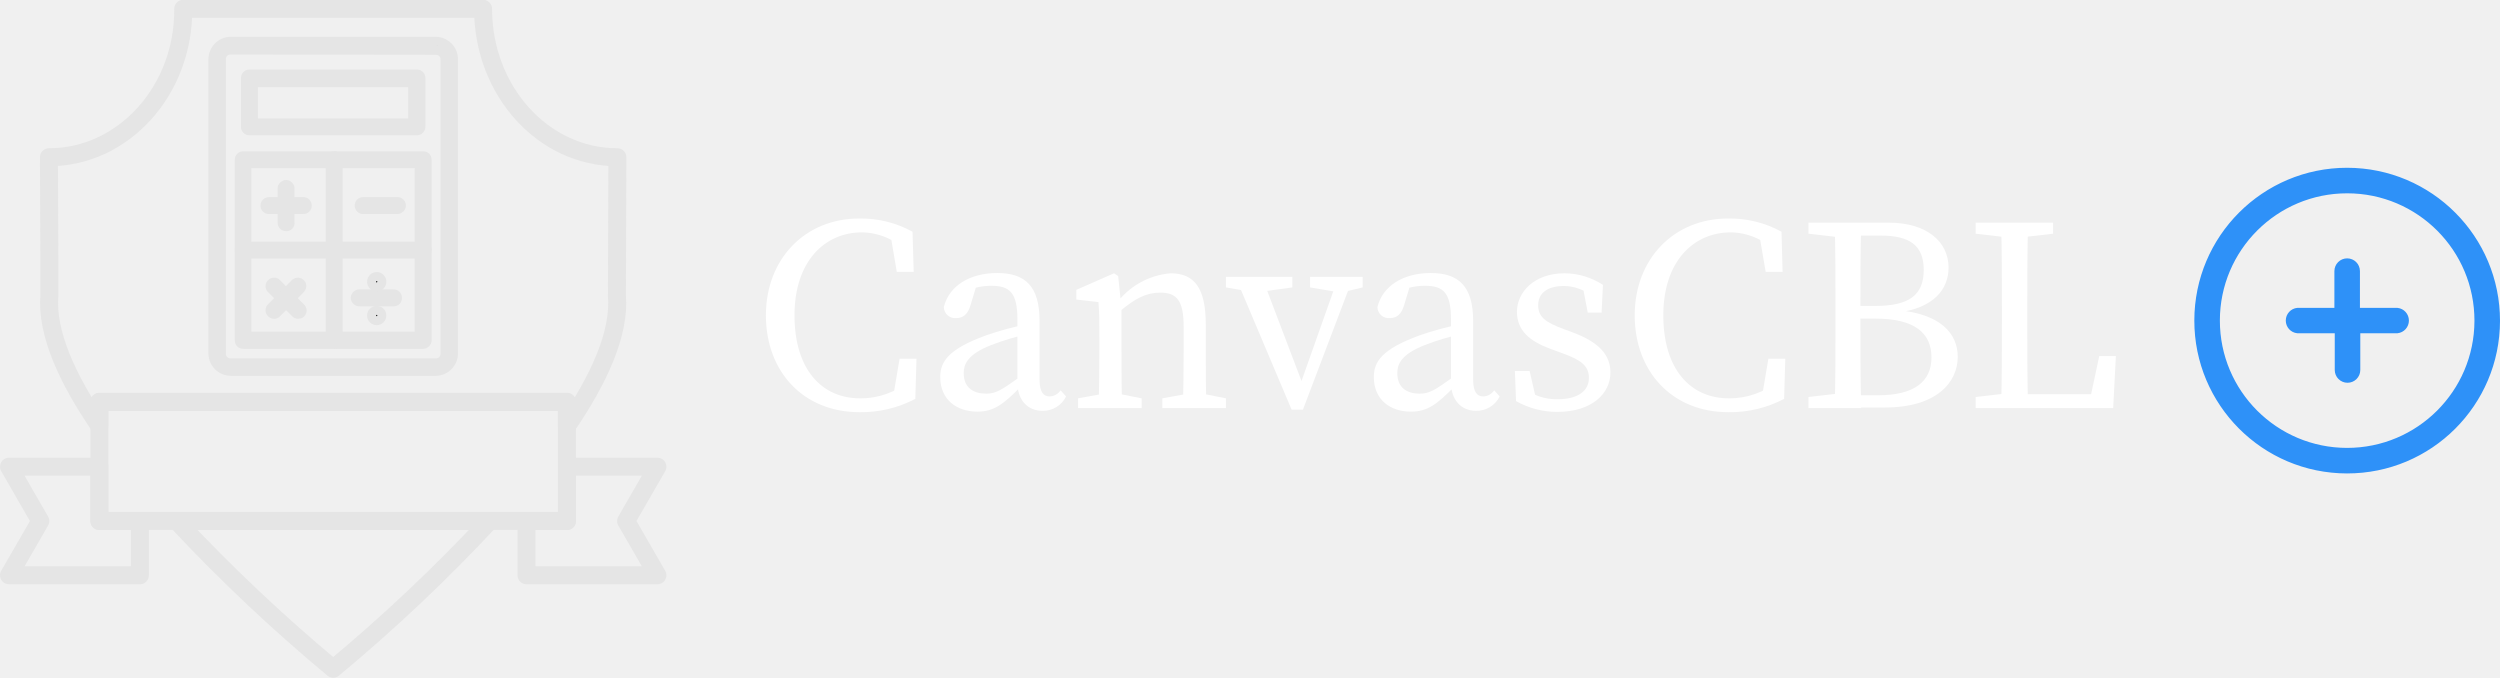
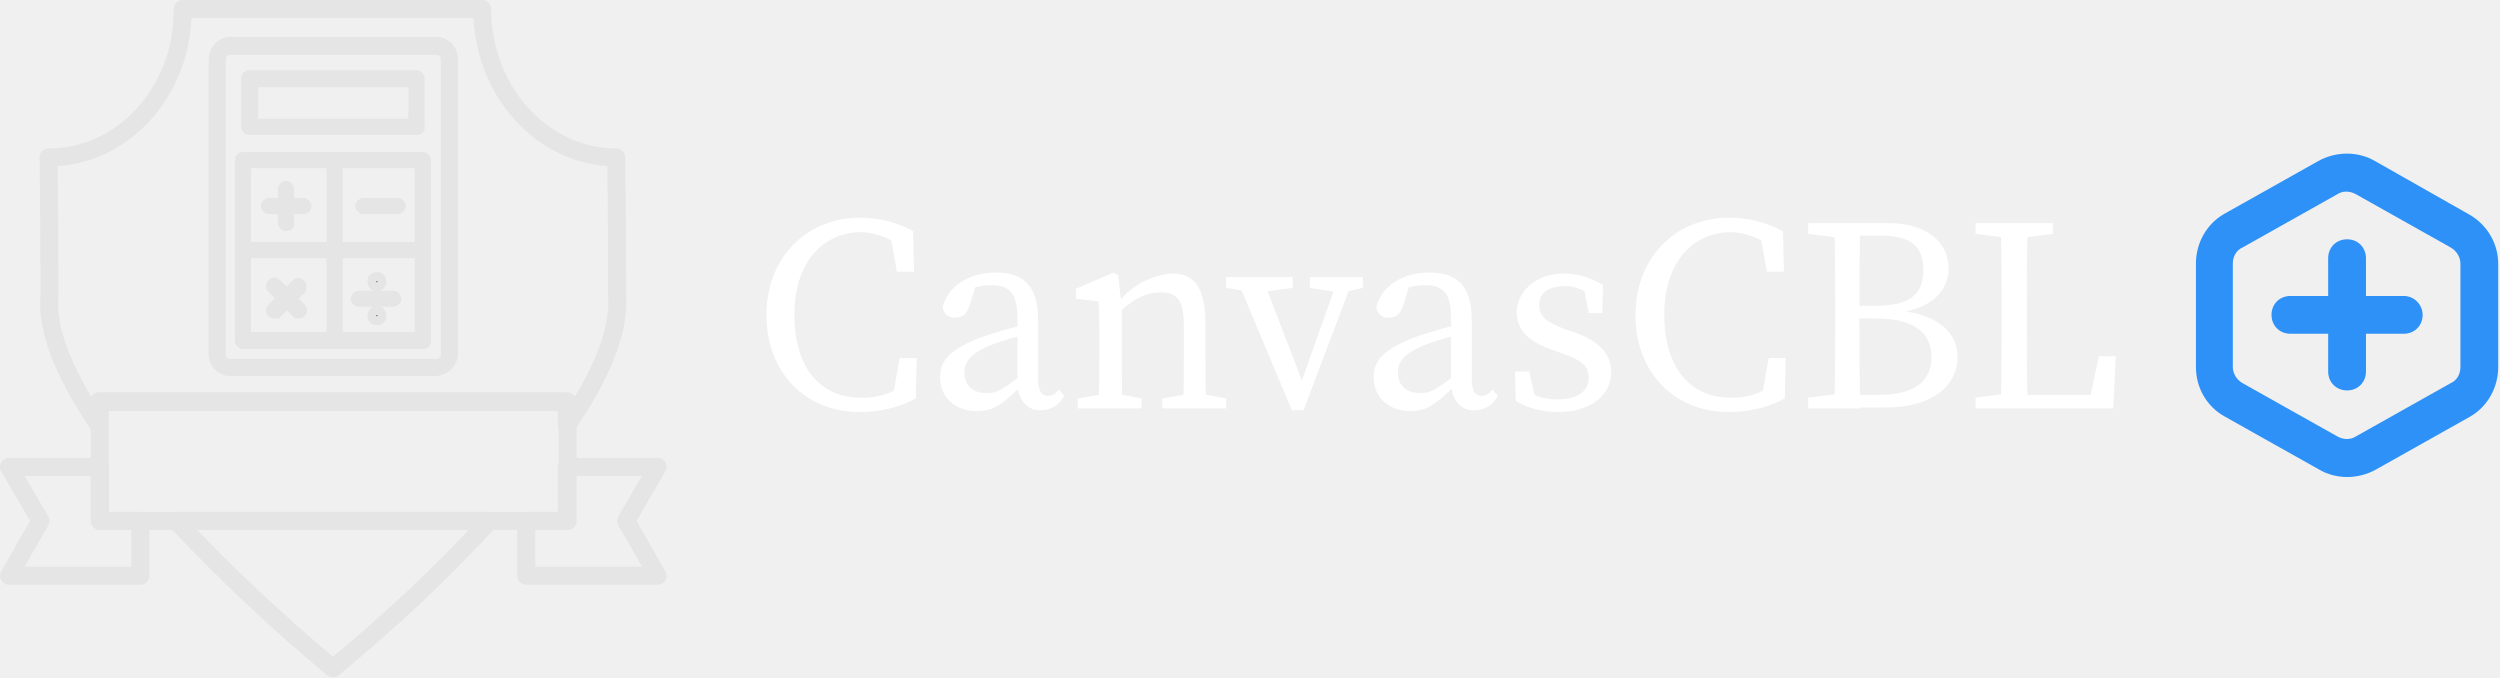
- <svg xmlns="http://www.w3.org/2000/svg" id="Layer_1" data-name="Layer 1" viewBox="0 0 277.91 75.33">
-   <defs>
-     <style>.cls-1{fill:none;stroke-linecap:round;stroke-linejoin:round;stroke-width:2px;}.cls-1,.cls-2{stroke:#e5e5e5;}.cls-2{fill:#1a1a1a;}.cls-2,.cls-4{stroke-miterlimit:10;}.cls-3{fill:#fff;}.cls-4{fill:#2e91f8;stroke:#2e91f8;}</style>
-   </defs>
-   <path class="cls-1" d="M59.39,70.25A187.37,187.37,0,0,1,42,86.67a190.29,190.29,0,0,1-17.4-16.42Z" transform="translate(-4.96 -12.33)" />
-   <path class="cls-1" d="M73.54,45.18c.35,4.19-2,9.32-5.56,14.52V57H16v2.65c-3.55-5.19-5.9-10.3-5.55-14.49,0-.25,0-7.7-.05-15.35,8.27,0,15-7.4,14.93-16.5H58.66c0,9.1,6.67,16.5,14.93,16.5C73.56,37.48,73.53,44.93,73.54,45.18Z" transform="translate(-4.96 -12.33)" />
-   <polygon class="cls-1" points="15.55 57.92 15.55 63.95 1 63.95 4.48 57.92 1 51.88 11.05 51.88 11.05 57.92 15.55 57.92" />
-   <polygon class="cls-1" points="69.6 57.92 73.08 63.95 58.53 63.95 58.53 57.92 63.03 57.92 63.03 51.88 73.08 51.88 69.6 57.92" />
-   <rect class="cls-1" x="11.05" y="44.68" width="51.97" height="13.23" />
-   <path class="cls-2" d="M53.43,53.61H30.57a2,2,0,0,1-1.94-1.94V18.92a2,2,0,0,1,1.94-2H53.43a2,2,0,0,1,1.94,2V51.67A2,2,0,0,1,53.43,53.61ZM30.57,17.89a1,1,0,0,0-1,1V51.67a1,1,0,0,0,1,1H53.43a1,1,0,0,0,1-1V18.92a1,1,0,0,0-1-1Z" transform="translate(-4.96 -12.33)" />
-   <path class="cls-2" d="M51.31,26.87H32.69a.43.43,0,0,1-.44-.44V21a.43.43,0,0,1,.44-.44H51.31a.43.43,0,0,1,.44.44v5.35A.46.46,0,0,1,51.31,26.87ZM33.13,26h17.7V21.52H33.13Z" transform="translate(-4.96 -12.33)" />
-   <path class="cls-2" d="M52,50.61H32a.43.43,0,0,1-.44-.44V30.09a.43.43,0,0,1,.44-.44H52a.42.42,0,0,1,.44.44V50.17A.44.44,0,0,1,52,50.61ZM32.4,49.69H51.56V30.53H32.4Z" transform="translate(-4.96 -12.33)" />
-   <path class="cls-2" d="M49.14,35.62H45.33a.43.43,0,0,1-.44-.44.43.43,0,0,1,.44-.44h3.81a.43.43,0,0,1,.44.44A.44.44,0,0,1,49.14,35.62Z" transform="translate(-4.96 -12.33)" />
-   <path class="cls-2" d="M38.67,35.62H34.86a.42.42,0,0,1-.44-.44.43.43,0,0,1,.44-.44h3.81a.43.43,0,0,1,.44.44A.41.41,0,0,1,38.67,35.62Z" transform="translate(-4.96 -12.33)" />
-   <path class="cls-2" d="M36.76,37.53a.43.43,0,0,1-.44-.44V33.28a.44.44,0,0,1,.88,0v3.81A.4.4,0,0,1,36.76,37.53Z" transform="translate(-4.96 -12.33)" />
-   <path class="cls-2" d="M38.12,47.27a.44.44,0,0,1-.33-.14l-2.68-2.68a.42.42,0,0,1,0-.62.43.43,0,0,1,.63,0l2.67,2.71a.42.42,0,0,1,0,.62A.38.38,0,0,1,38.12,47.27Z" transform="translate(-4.96 -12.33)" />
-   <path class="cls-2" d="M35.44,47.27a.44.44,0,0,1-.33-.14.43.43,0,0,1,0-.63l2.68-2.71a.44.44,0,0,1,.62.62l-2.67,2.72A.35.35,0,0,1,35.44,47.27Z" transform="translate(-4.96 -12.33)" />
-   <path class="cls-2" d="M48.7,45.88H44.89a.44.44,0,1,1,0-.88H48.7a.42.42,0,0,1,.44.44A.4.4,0,0,1,48.7,45.88Z" transform="translate(-4.96 -12.33)" />
-   <path class="cls-2" d="M46.84,44.23a.59.59,0,0,0,.4-.18.57.57,0,1,0-.81-.81.59.59,0,0,0,.41,1Z" transform="translate(-4.96 -12.33)" />
-   <path class="cls-2" d="M46.43,47a.57.57,0,1,0,.81.81.57.57,0,0,0-.81-.81Z" transform="translate(-4.96 -12.33)" />
-   <path class="cls-2" d="M52,40.57H32a.43.43,0,0,1-.44-.44.43.43,0,0,1,.44-.44H52a.42.42,0,0,1,.44.44A.43.43,0,0,1,52,40.57Z" transform="translate(-4.96 -12.33)" />
-   <path class="cls-2" d="M42.11,50.61a.43.43,0,0,1-.44-.44V30.09a.44.44,0,0,1,.88,0V50.17A.44.44,0,0,1,42.11,50.61Z" transform="translate(-4.96 -12.33)" />
-   <path class="cls-3" d="M106.1,54.64v1.7l-1.91.43.77-4.56h1.88l-.13,4.46a12.9,12.9,0,0,1-6.21,1.48c-6.22,0-10.4-4.49-10.4-10.77s4.37-10.76,10.37-10.76a11.84,11.84,0,0,1,5.93,1.47l.13,4.46h-1.88L103.88,38l1.91.43v1.88a7.17,7.17,0,0,0-5-2.15c-4.16,0-7.51,3.23-7.51,9.22s3,9.23,7.29,9.23A8.51,8.51,0,0,0,106.1,54.64Z" transform="translate(-4.96 -12.33)" />
-   <path class="cls-3" d="M114.52,49.63a33.1,33.1,0,0,1,4.77-1.29v1.11a27,27,0,0,0-4.12,1.23c-2.77,1.07-3.08,2.24-3.08,3.13,0,1.63,1.08,2.28,2.5,2.28,1.07,0,1.69-.4,3.63-1.78l.61-.47.43.65-.89.89c-1.85,1.85-2.89,2.71-4.77,2.71-2.24,0-4.12-1.29-4.12-3.85C109.48,52.52,110.4,51.14,114.52,49.63Zm3.54,5.23v-7c0-3-.86-3.76-2.89-3.76a7,7,0,0,0-2.77.56l1.23-1-.8,2.65c-.28.89-.74,1.38-1.57,1.38a1.25,1.25,0,0,1-1.38-1.23c.58-2.34,2.86-3.78,5.94-3.78s4.7,1.44,4.7,5.32v6.52c0,1.39.43,1.88,1.14,1.88a1.53,1.53,0,0,0,1.2-.68l.61.68A2.85,2.85,0,0,1,120.86,58C119.17,58,118.06,56.77,118.06,54.86Z" transform="translate(-4.96 -12.33)" />
-   <path class="cls-3" d="M127.07,57.69c.07-1.38.1-4.55.1-6.46V49.78c0-1.69,0-2.64-.1-3.87l-2.46-.28V44.55l4.19-1.84.46.31.37,3.56v4.65c0,1.91,0,5.08.09,6.46Zm4.8-1.08v1.08H124.8V56.61l3.38-.61h.62ZM139,48.4v2.83c0,2,0,5.08.09,6.46h-2.65c.07-1.38.1-4.49.1-6.46V48.65c0-2.87-.74-3.79-2.59-3.79-1.54,0-2.8.62-4.55,2.12h-.65V45.6h1.57l-1.32.55a8.37,8.37,0,0,1,6.09-3.44C137.72,42.71,139,44.34,139,48.4Zm-.83,7.6,3.07.61v1.08h-7.07V56.61l3.38-.61Z" transform="translate(-4.96 -12.33)" />
-   <path class="cls-3" d="M144.24,44.8l-3-.52V43.11h7.38v1.17l-3.75.52Zm1-1.69L150,55.63l-1.26,1.6,5-14.12h1.66l-5.6,14.76h-1.26L142.3,43.11Zm8.43,1.69-3.08-.52V43.11h5.85v1.17l-2.16.52Z" transform="translate(-4.96 -12.33)" />
-   <path class="cls-3" d="M162.72,49.63a32.75,32.75,0,0,1,4.77-1.29v1.11a27,27,0,0,0-4.12,1.23c-2.77,1.07-3.08,2.24-3.08,3.13,0,1.63,1.08,2.28,2.49,2.28,1.08,0,1.69-.4,3.63-1.78l.62-.47.43.65-.89.89c-1.85,1.85-2.89,2.71-4.77,2.71-2.25,0-4.12-1.29-4.12-3.85C157.68,52.52,158.6,51.14,162.72,49.63Zm3.54,5.23v-7c0-3-.86-3.76-2.89-3.76a7,7,0,0,0-2.77.56l1.23-1-.8,2.65c-.28.89-.74,1.38-1.57,1.38a1.25,1.25,0,0,1-1.38-1.23c.58-2.34,2.86-3.78,5.93-3.78s4.71,1.44,4.71,5.32v6.52c0,1.39.43,1.88,1.14,1.88a1.53,1.53,0,0,0,1.2-.68l.61.68A2.86,2.86,0,0,1,169.06,58C167.37,58,166.26,56.77,166.26,54.86Z" transform="translate(-4.96 -12.33)" />
-   <path class="cls-3" d="M173.49,56.92l-.13-3.35H175l.83,3.63-1.5-.71V55.44a5.83,5.83,0,0,0,3.78,1.27c2.37,0,3.48-1,3.48-2.37s-.93-2-2.86-2.71l-1.42-.52c-2.25-.83-3.72-2-3.72-4.13s1.88-4.27,5.29-4.27A7.87,7.87,0,0,1,183.15,44L183,47.08h-1.54L180.87,44l1.11.49v.8a5,5,0,0,0-3.14-1.17c-1.91,0-2.89.83-2.89,2.13s.77,1.9,2.86,2.67l.92.34c3.08,1.14,4.25,2.58,4.25,4.49,0,2.28-2,4.37-5.94,4.37A9.34,9.34,0,0,1,173.49,56.92Z" transform="translate(-4.96 -12.33)" />
-   <path class="cls-3" d="M202.68,54.64v1.7l-1.91.43.77-4.56h1.88l-.13,4.46a12.87,12.87,0,0,1-6.21,1.48c-6.21,0-10.4-4.49-10.4-10.77s4.37-10.76,10.37-10.76A11.9,11.9,0,0,1,203,38.09l.12,4.46h-1.88L200.46,38l1.91.43v1.88a7.17,7.17,0,0,0-5-2.15c-4.16,0-7.51,3.23-7.51,9.22s3,9.23,7.29,9.23A8.51,8.51,0,0,0,202.68,54.64Z" transform="translate(-4.96 -12.33)" />
-   <path class="cls-3" d="M206,38.31V37.08h4.31v1.69H210ZM210.34,56v1.69H206V56.46l4-.46ZM209,46.62c0-3.17,0-6.37-.09-9.54h2.95c-.09,3.11-.09,6.31-.09,9.54v1.07c0,3.63,0,6.83.09,10h-2.95c.09-3.11.09-6.31.09-9.54Zm1.39-.28h3c3.78,0,5.42-1.2,5.42-4s-1.64-3.82-4.8-3.82h-3.66V37.08h4.55c4.21,0,6.67,2.09,6.67,5,0,2.4-1.66,4.53-5.75,5v-.28c4.8.4,6.77,2.56,6.77,5.2,0,2.8-2.31,5.63-8.12,5.63h-4.12V56.27h3.38c4,0,5.94-1.5,5.94-4.21s-1.88-4.31-6.19-4.31h-3.13Z" transform="translate(-4.96 -12.33)" />
-   <path class="cls-3" d="M224.58,38.31V37.08h8.61v1.23l-4,.46h-.61ZM228.88,56v1.69h-4.3V56.46l4-.46Zm-1.47-18.92h3c-.09,3.17-.09,6.37-.09,9.54v2.15c0,2.61,0,5.81.09,8.92h-3c.09-3.17.09-6.37.09-9.54V46.62C227.5,43.39,227.5,40.19,227.41,37.08Zm12.76,14.83-.3,5.78h-11V56.15h9.91l-1.69,1.54,1.23-5.78Z" transform="translate(-4.96 -12.33)" />
-   <path class="cls-4" d="M265.88,31.48A16.49,16.49,0,1,0,282.37,48,16.51,16.51,0,0,0,265.88,31.48Zm0,31.14A14.65,14.65,0,1,1,280.53,48,14.66,14.66,0,0,1,265.88,62.62Z" transform="translate(-4.96 -12.33)" />
-   <path class="cls-4" d="M271.38,47.05H266.8V42.47a.92.92,0,0,0-1.84,0v4.58h-4.58a.92.92,0,0,0,0,1.83H265v4.58a.92.92,0,1,0,1.84,0V48.88h4.58a.92.92,0,0,0,0-1.83Z" transform="translate(-4.96 -12.33)" />
+ <svg xmlns="http://www.w3.org/2000/svg" version="1.1" id="Layer_1" x="0px" y="0px" viewBox="0 0 277.9 75.3" style="enable-background:new 0 0 277.9 75.3;" xml:space="preserve">
+   <style type="text/css">
+ 	.st0{fill:none;stroke:#E5E5E5;stroke-width:2;stroke-linecap:round;stroke-linejoin:round;}
+ 	.st1{fill:#1A1A1A;stroke:#E5E5E5;stroke-miterlimit:10;}
+ 	.st2{fill:#FFFFFF;}
+ 	.st3{fill:#2E91F8;stroke:#2E91F8;stroke-miterlimit:10;}
+ 	.st4{fill:#2E91F8;}
+ </style>
+   <path class="st0" d="M54.4,57.9C49,63.8,43.2,69.2,37,74.3c-6.1-5.1-12-10.6-17.4-16.4H54.4z" />
+   <path class="st0" d="M68.6,32.8c0.3,4.2-2,9.3-5.6,14.5v-2.7H11v2.7C7.5,42.1,5.1,37,5.5,32.8c0-0.2,0-7.7-0.1-15.3  c8.3,0,15-7.4,14.9-16.5h33.3c0,9.1,6.7,16.5,14.9,16.5C68.6,25.1,68.6,32.6,68.6,32.8z" />
+   <polygon class="st0" points="15.6,57.9 15.6,64 1,64 4.5,57.9 1,51.9 11.1,51.9 11.1,57.9 " />
+   <polygon class="st0" points="69.6,57.9 73.1,64 58.5,64 58.5,57.9 63,57.9 63,51.9 73.1,51.9 " />
+   <rect x="11.1" y="44.7" class="st0" width="52" height="13.2" />
+   <path class="st1" d="M48.5,41.3H25.6c-1.1,0-1.9-0.9-1.9-1.9V6.6c0-1.1,0.9-2,1.9-2h22.9c1.1,0,1.9,0.9,1.9,2v32.7  C50.4,40.4,49.5,41.2,48.5,41.3z M25.6,5.6c-0.6,0-1,0.4-1,1v32.8c0,0.6,0.4,1,1,1h22.9c0.6,0,1-0.4,1-1V6.6c0-0.6-0.4-1-1-1  L25.6,5.6z" />
+   <path class="st1" d="M46.4,14.5H27.7c-0.2,0-0.4-0.2-0.4-0.4c0,0,0,0,0,0V8.7c0-0.2,0.2-0.4,0.4-0.4c0,0,0,0,0,0h18.6  c0.2,0,0.4,0.2,0.4,0.4c0,0,0,0,0,0V14C46.8,14.3,46.6,14.5,46.4,14.5C46.4,14.5,46.4,14.5,46.4,14.5z M28.2,13.7h17.7V9.2H28.2  V13.7z" />
+   <path class="st1" d="M47,38.3H27c-0.2,0-0.4-0.2-0.4-0.4c0,0,0,0,0,0V17.8c0-0.2,0.2-0.4,0.4-0.4c0,0,0,0,0,0h20  c0.2,0,0.4,0.2,0.4,0.4c0,0,0,0,0,0v20.1C47.5,38.1,47.3,38.3,47,38.3L47,38.3z M27.4,37.4h19.2V18.2H27.4V37.4z" />
+   <path class="st1" d="M44.2,23.3h-3.8c-0.2,0-0.4-0.2-0.4-0.4c0,0,0,0,0,0c0-0.2,0.2-0.4,0.4-0.4c0,0,0,0,0,0h3.8  c0.2,0,0.4,0.2,0.4,0.4c0,0,0,0,0,0C44.6,23.1,44.4,23.3,44.2,23.3L44.2,23.3z" />
+   <path class="st1" d="M33.7,23.3h-3.8c-0.2,0-0.4-0.2-0.4-0.4c0,0,0,0,0,0c0-0.2,0.2-0.4,0.4-0.4c0,0,0,0,0,0h3.8  c0.2,0,0.4,0.2,0.4,0.4c0,0,0,0,0,0C34.2,23.1,34,23.3,33.7,23.3C33.8,23.3,33.7,23.3,33.7,23.3z" />
+   <path class="st1" d="M31.8,25.2c-0.2,0-0.4-0.2-0.4-0.4c0,0,0,0,0,0v-3.8c0-0.2,0.2-0.4,0.4-0.4c0.2,0,0.4,0.2,0.4,0.4v3.8  C32.3,25,32.1,25.2,31.8,25.2C31.9,25.2,31.8,25.2,31.8,25.2z" />
+   <path class="st1" d="M33.2,34.9c-0.1,0-0.2,0-0.3-0.1l-2.7-2.7c-0.2-0.2-0.2-0.4,0-0.6c0,0,0,0,0,0c0.2-0.2,0.4-0.2,0.6,0  c0,0,0,0,0,0l2.7,2.7c0.2,0.2,0.2,0.4,0,0.6c0,0,0,0,0,0C33.4,34.9,33.3,34.9,33.2,34.9z" />
+   <path class="st1" d="M30.5,34.9c-0.1,0-0.2,0-0.3-0.1c-0.2-0.2-0.2-0.4,0-0.6c0,0,0,0,0,0l2.7-2.7c0.2-0.2,0.5-0.1,0.6,0.1  c0.1,0.2,0.1,0.4,0,0.6l-2.7,2.7C30.7,34.9,30.6,34.9,30.5,34.9z" />
+   <path class="st1" d="M43.7,33.6h-3.8c-0.2,0-0.4-0.2-0.4-0.4s0.2-0.4,0.4-0.4l0,0h3.8c0.2,0,0.4,0.2,0.4,0.4c0,0,0,0,0,0  C44.2,33.3,44,33.5,43.7,33.6C43.8,33.6,43.8,33.6,43.7,33.6z" />
+   <path class="st1" d="M41.9,31.9c0.2,0,0.3-0.1,0.4-0.2c0.2-0.2,0.2-0.6,0-0.8s-0.6-0.2-0.8,0c-0.2,0.2-0.2,0.6,0,0.8  C41.6,31.8,41.7,31.9,41.9,31.9L41.9,31.9z" />
+   <path class="st1" d="M41.5,34.7c-0.2,0.2-0.2,0.6,0,0.8c0.2,0.2,0.6,0.2,0.8,0c0.2-0.2,0.2-0.6,0-0.8C42.1,34.4,41.7,34.4,41.5,34.7  z" />
+   <path class="st1" d="M47,28.2H27c-0.2,0-0.4-0.2-0.4-0.4c0,0,0,0,0,0c0-0.2,0.2-0.4,0.4-0.4c0,0,0,0,0,0h20c0.2,0,0.4,0.2,0.4,0.4  c0,0,0,0,0,0C47.5,28,47.3,28.2,47,28.2C47.1,28.2,47,28.2,47,28.2z" />
+   <path class="st1" d="M37.2,38.3c-0.2,0-0.4-0.2-0.4-0.4c0,0,0,0,0,0V17.8c0-0.2,0.2-0.4,0.4-0.4c0.2,0,0.4,0.2,0.4,0.4l0,0v20.1  C37.6,38.1,37.4,38.3,37.2,38.3L37.2,38.3z" />
+   <path class="st2" d="M101.1,42.3V44l-1.9,0.4l0.8-4.6h1.9l-0.1,4.5c-1.9,1-4,1.5-6.2,1.5c-6.2,0-10.4-4.5-10.4-10.8  s4.4-10.8,10.4-10.8c2.1,0,4.1,0.5,5.9,1.5l0.1,4.5h-1.9l-0.8-4.5l1.9,0.4V28c-1.3-1.3-3.1-2.1-5-2.2c-4.2,0-7.5,3.2-7.5,9.2  s3,9.2,7.3,9.2C97.6,44.3,99.6,43.6,101.1,42.3z" />
+   <path class="st2" d="M109.6,37.3c1.6-0.5,3.2-1,4.8-1.3v1.1c-1.4,0.3-2.8,0.7-4.1,1.2c-2.8,1.1-3.1,2.2-3.1,3.1  c0,1.6,1.1,2.3,2.5,2.3c1.1,0,1.7-0.4,3.6-1.8l0.6-0.5l0.4,0.7l-0.9,0.9c-1.8,1.8-2.9,2.7-4.8,2.7c-2.2,0-4.1-1.3-4.1-3.8  C104.5,40.2,105.4,38.8,109.6,37.3z M113.1,42.5v-7c0-3-0.9-3.8-2.9-3.8c-1,0-1.9,0.2-2.8,0.6l1.2-1l-0.8,2.6  c-0.3,0.9-0.7,1.4-1.6,1.4c-0.7,0.1-1.3-0.4-1.4-1.1c0,0,0-0.1,0-0.1c0.6-2.3,2.9-3.8,5.9-3.8s4.7,1.4,4.7,5.3v6.5  c0,1.4,0.4,1.9,1.1,1.9c0.5,0,0.9-0.3,1.2-0.7l0.6,0.7c-0.5,1-1.5,1.6-2.6,1.6C114.2,45.7,113.1,44.4,113.1,42.5z" />
+   <path class="st2" d="M122.1,45.4c0.1-1.4,0.1-4.6,0.1-6.5v-1.5c0-1.7,0-2.6-0.1-3.9l-2.5-0.3v-1.1l4.2-1.8l0.5,0.3l0.4,3.6v4.7  c0,1.9,0,5.1,0.1,6.5H122.1z M126.9,44.3v1.1h-7.1v-1.1l3.4-0.6h0.6L126.9,44.3z M134,36.1v2.8c0,2,0,5.1,0.1,6.5h-2.6  c0.1-1.4,0.1-4.5,0.1-6.5v-2.6c0-2.9-0.7-3.8-2.6-3.8c-1.5,0-2.8,0.6-4.5,2.1h-0.6v-1.4h1.6l-1.3,0.6c1.4-2,3.7-3.2,6.1-3.4  C132.8,30.4,134,32,134,36.1z M133.2,43.7l3.1,0.6v1.1h-7.1v-1.1l3.4-0.6H133.2z" />
+   <path class="st2" d="M139.3,32.5l-3-0.5v-1.2h7.4v1.2l-3.8,0.5H139.3z M140.3,30.8l4.8,12.5l-1.3,1.6l5-14.1h1.7l-5.6,14.8h-1.3  l-6.2-14.8H140.3z M148.7,32.5l-3.1-0.5v-1.2h5.9v1.2l-2.2,0.5H148.7z" />
+   <path class="st2" d="M157.8,37.3c1.6-0.5,3.1-1,4.8-1.3v1.1c-1.4,0.3-2.8,0.7-4.1,1.2c-2.8,1.1-3.1,2.2-3.1,3.1  c0,1.6,1.1,2.3,2.5,2.3c1.1,0,1.7-0.4,3.6-1.8l0.6-0.5l0.4,0.7l-0.9,0.9c-1.9,1.8-2.9,2.7-4.8,2.7c-2.2,0-4.1-1.3-4.1-3.8  C152.7,40.2,153.6,38.8,157.8,37.3z M161.3,42.5v-7c0-3-0.9-3.8-2.9-3.8c-1,0-1.9,0.2-2.8,0.6l1.2-1l-0.8,2.6  c-0.3,0.9-0.7,1.4-1.6,1.4c-0.7,0.1-1.3-0.4-1.4-1.1c0,0,0-0.1,0-0.1c0.6-2.3,2.9-3.8,5.9-3.8s4.7,1.4,4.7,5.3v6.5  c0,1.4,0.4,1.9,1.1,1.9c0.5,0,0.9-0.3,1.2-0.7l0.6,0.7c-0.5,1-1.5,1.6-2.6,1.6C162.4,45.7,161.3,44.4,161.3,42.5z" />
+   <path class="st2" d="M168.5,44.6l-0.1-3.3h1.6l0.8,3.6l-1.5-0.7v-1.1c1.1,0.9,2.4,1.3,3.8,1.3c2.4,0,3.5-1,3.5-2.4  c0-1.4-0.9-2-2.9-2.7l-1.4-0.5c-2.2-0.8-3.7-2-3.7-4.1c0-2.1,1.9-4.3,5.3-4.3c1.5,0,3,0.5,4.3,1.3l-0.1,3.1h-1.5l-0.6-3.1l1.1,0.5  V33c-0.9-0.7-2-1.2-3.1-1.2c-1.9,0-2.9,0.8-2.9,2.1c0,1.3,0.8,1.9,2.9,2.7l0.9,0.3c3.1,1.1,4.2,2.6,4.2,4.5c0,2.3-2,4.4-5.9,4.4  C171.5,45.8,169.9,45.4,168.5,44.6z" />
+   <path class="st2" d="M197.7,42.3V44l-1.9,0.4l0.8-4.6h1.9l-0.1,4.5c-1.9,1-4,1.5-6.2,1.5c-6.2,0-10.4-4.5-10.4-10.8  s4.4-10.8,10.4-10.8c2.1,0,4.1,0.5,6,1.5l0.1,4.5h-1.9l-0.8-4.5l1.9,0.4V28c-1.3-1.3-3.1-2.1-5-2.2c-4.2,0-7.5,3.2-7.5,9.2  s3,9.2,7.3,9.2C194.2,44.3,196.2,43.6,197.7,42.3z" />
+   <path class="st2" d="M201,26v-1.2h4.3v1.7H205L201,26z M205.4,43.7v1.7H201v-1.2l4-0.5H205.4z M204,34.3c0-3.2,0-6.4-0.1-9.5h2.9  c-0.1,3.1-0.1,6.3-0.1,9.5v1.1c0,3.6,0,6.8,0.1,10h-2.9c0.1-3.1,0.1-6.3,0.1-9.5V34.3z M205.4,34h3c3.8,0,5.4-1.2,5.4-4  s-1.6-3.8-4.8-3.8h-3.7v-1.4h4.6c4.2,0,6.7,2.1,6.7,5c0,2.4-1.7,4.5-5.8,5v-0.3c4.8,0.4,6.8,2.6,6.8,5.2c0,2.8-2.3,5.6-8.1,5.6h-4.1  v-1.4h3.4c4,0,5.9-1.5,5.9-4.2s-1.9-4.3-6.2-4.3h-3.1L205.4,34z" />
+   <path class="st2" d="M219.6,26v-1.2h8.6V26l-4,0.5h-0.6L219.6,26z M223.9,43.7v1.7h-4.3v-1.2l4-0.5H223.9z M222.4,24.8h3  c-0.1,3.2-0.1,6.4-0.1,9.5v2.2c0,2.6,0,5.8,0.1,8.9h-3c0.1-3.2,0.1-6.4,0.1-9.5v-1.5C222.5,31.1,222.5,27.9,222.4,24.8z M235.2,39.6  l-0.3,5.8h-11v-1.5h9.9l-1.7,1.5l1.2-5.8H235.2z" />
+   <path class="st3" d="M266.4,34.7h-4.6v-4.6c0-0.5-0.4-0.9-0.9-0.9c-0.5,0-0.9,0.4-0.9,0.9v4.6h-4.6c-0.5,0.1-0.9,0.5-0.8,1  c0,0.4,0.4,0.8,0.8,0.8h4.6v4.6c0,0.5,0.4,0.9,0.9,0.9c0.5,0,0.9-0.4,0.9-0.9c0,0,0,0,0,0v-4.6h4.6c0.5-0.1,0.9-0.5,0.8-1  C267.2,35.1,266.9,34.8,266.4,34.7L266.4,34.7z" />
+   <g>
+     <path class="st4" d="M274.4,23.8L264,17.9c-1.9-1.1-4.3-1.1-6.3,0l-10.5,5.9c-1.9,1.1-3.1,3.2-3.1,5.5v11.5c0,2.3,1.2,4.4,3.2,5.5   l10.5,5.9c1.9,1.1,4.3,1.1,6.3,0l10.5-5.9c1.9-1.1,3.1-3.2,3.1-5.5V29.3C277.7,27,276.4,24.9,274.4,23.8z M273.5,40.8   c0,0.8-0.4,1.5-1.1,1.8l-10.5,5.9c-0.6,0.4-1.4,0.4-2.1,0l-10.5-5.9c-0.7-0.4-1.1-1.1-1.1-1.8V29.3c0-0.8,0.4-1.5,1.1-1.8l10.5-5.9   c0.6-0.4,1.4-0.4,2.1,0l10.5,5.9c0.7,0.4,1.1,1.1,1.1,1.8V40.8z" />
+     <path class="st4" d="M267.2,32.9H263v-4.2c0-1.2-0.9-2.1-2.1-2.1s-2.1,0.9-2.1,2.1v4.2h-4.2c-1.2,0-2.1,0.9-2.1,2.1   c0,1.2,0.9,2.1,2.1,2.1h4.2v4.2c0,1.2,0.9,2.1,2.1,2.1s2.1-0.9,2.1-2.1v-4.2h4.2c1.2,0,2.1-0.9,2.1-2.1   C269.3,33.9,268.4,32.9,267.2,32.9z" />
+   </g>
</svg>
